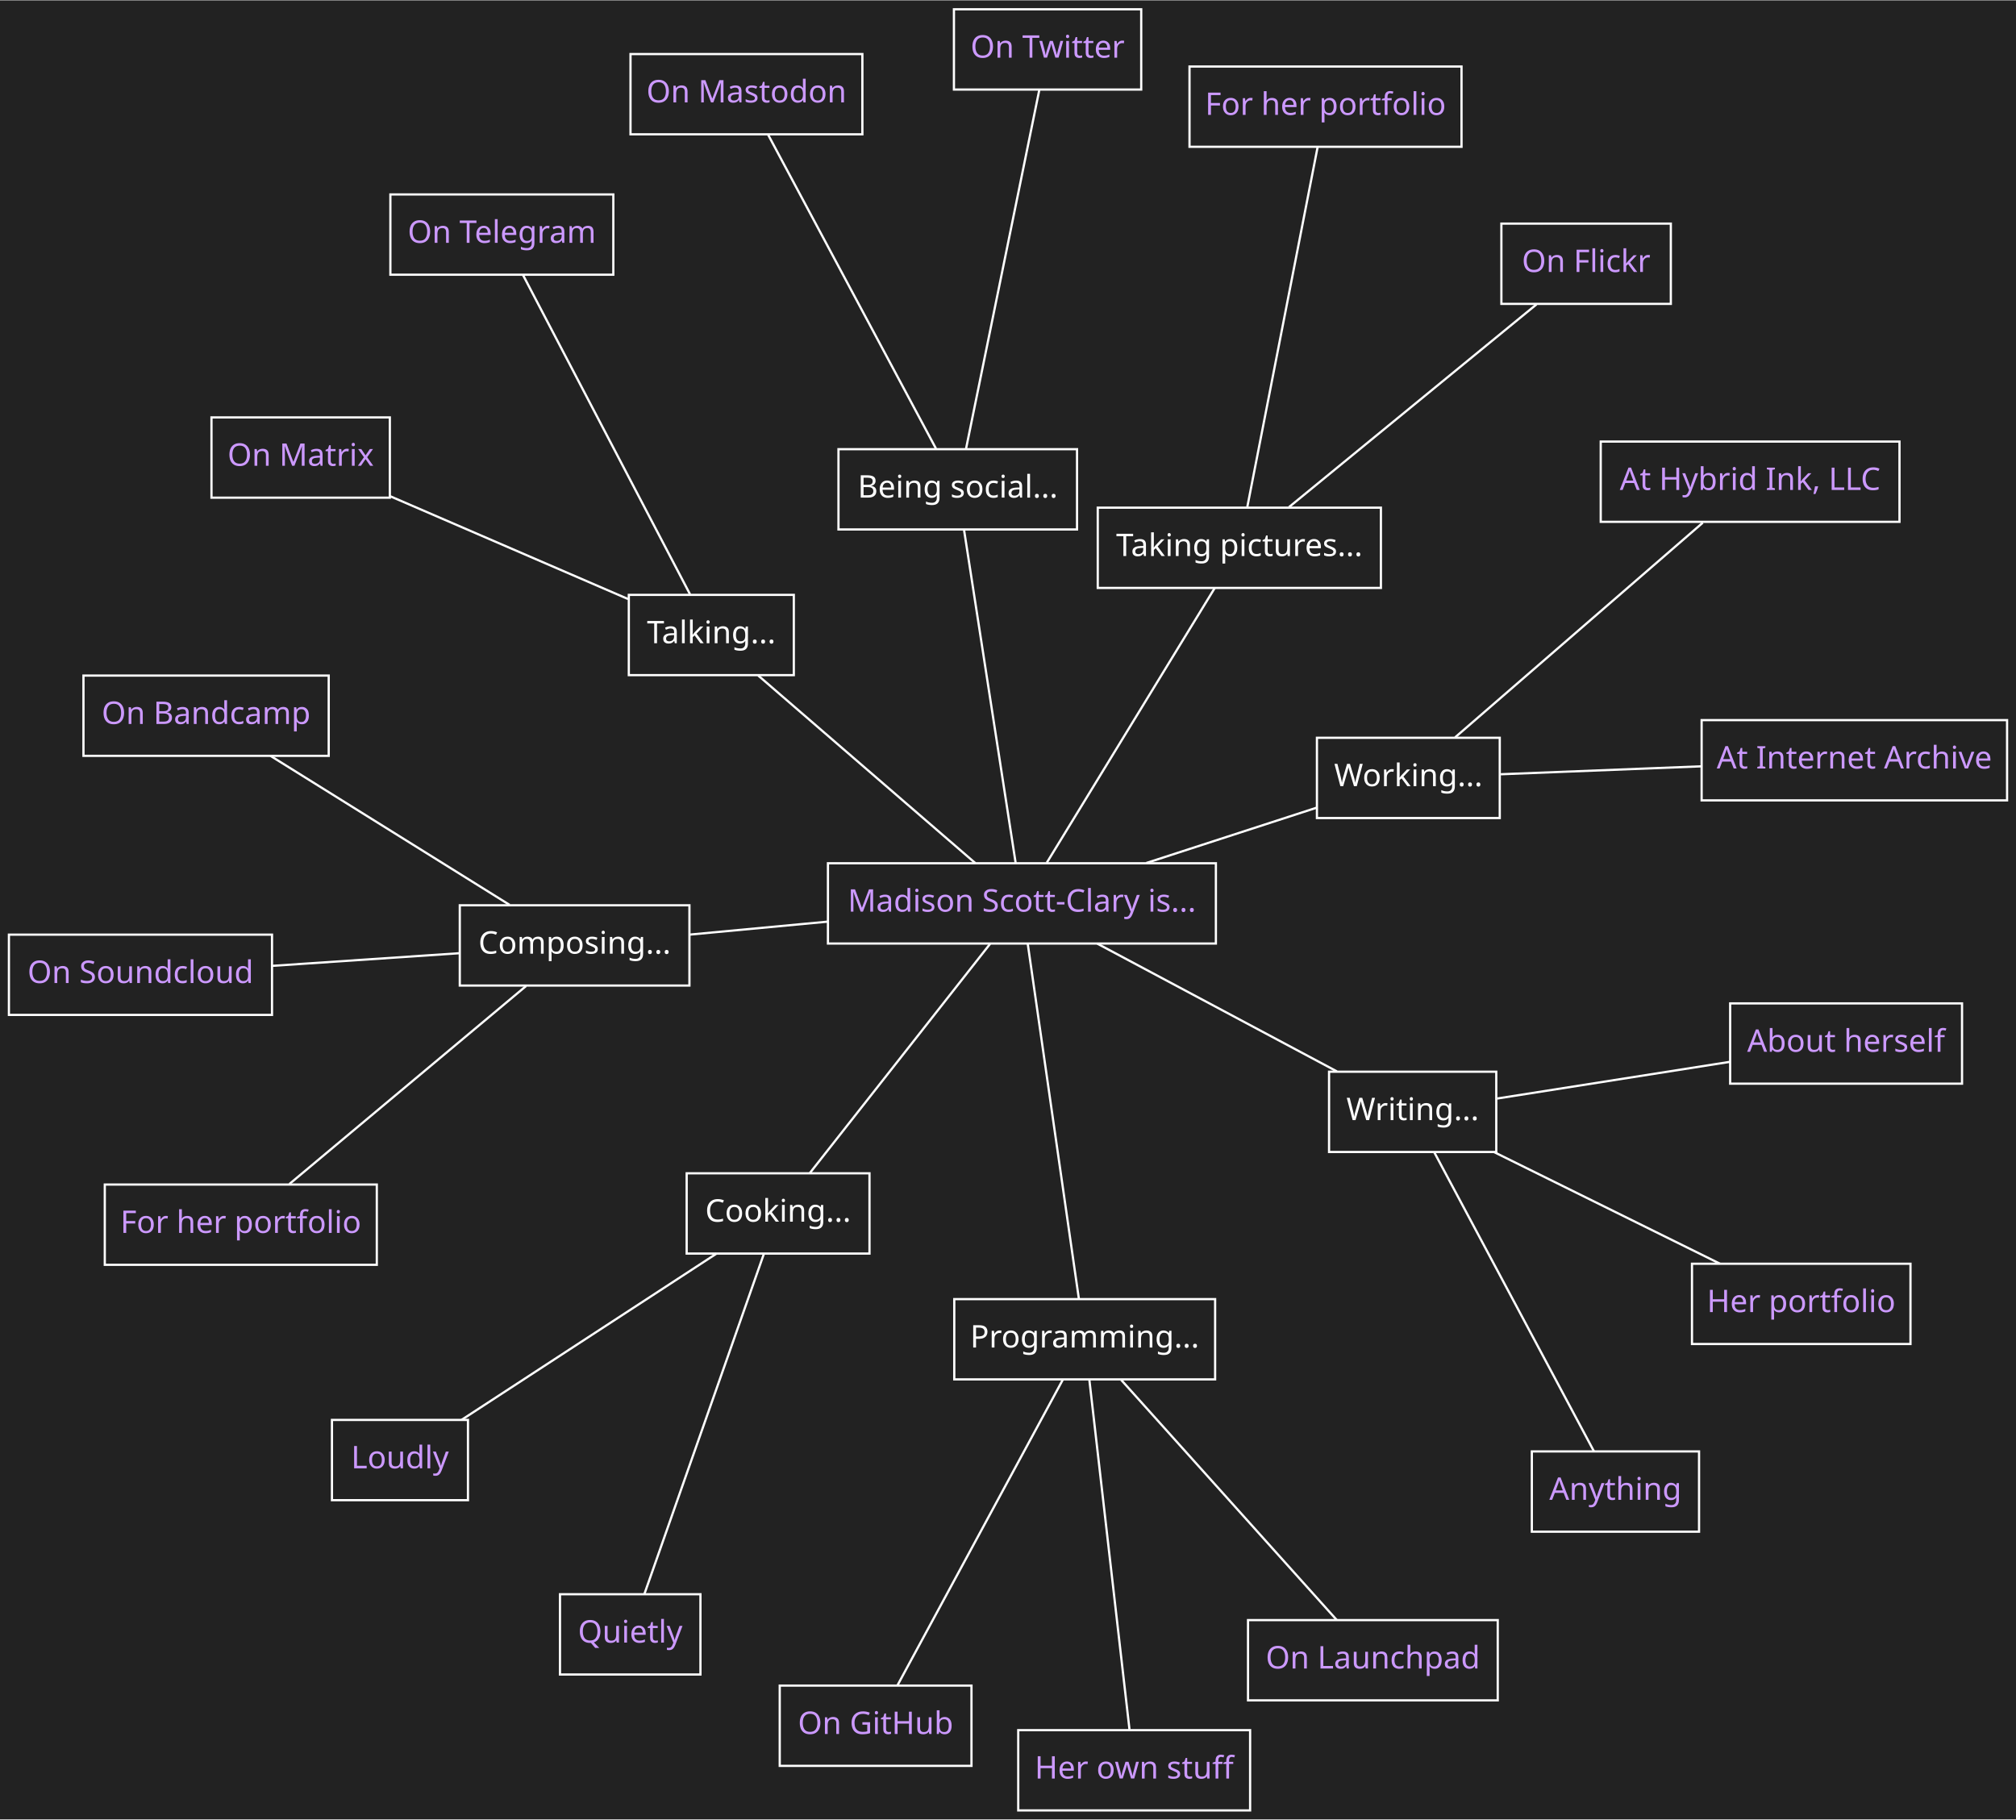
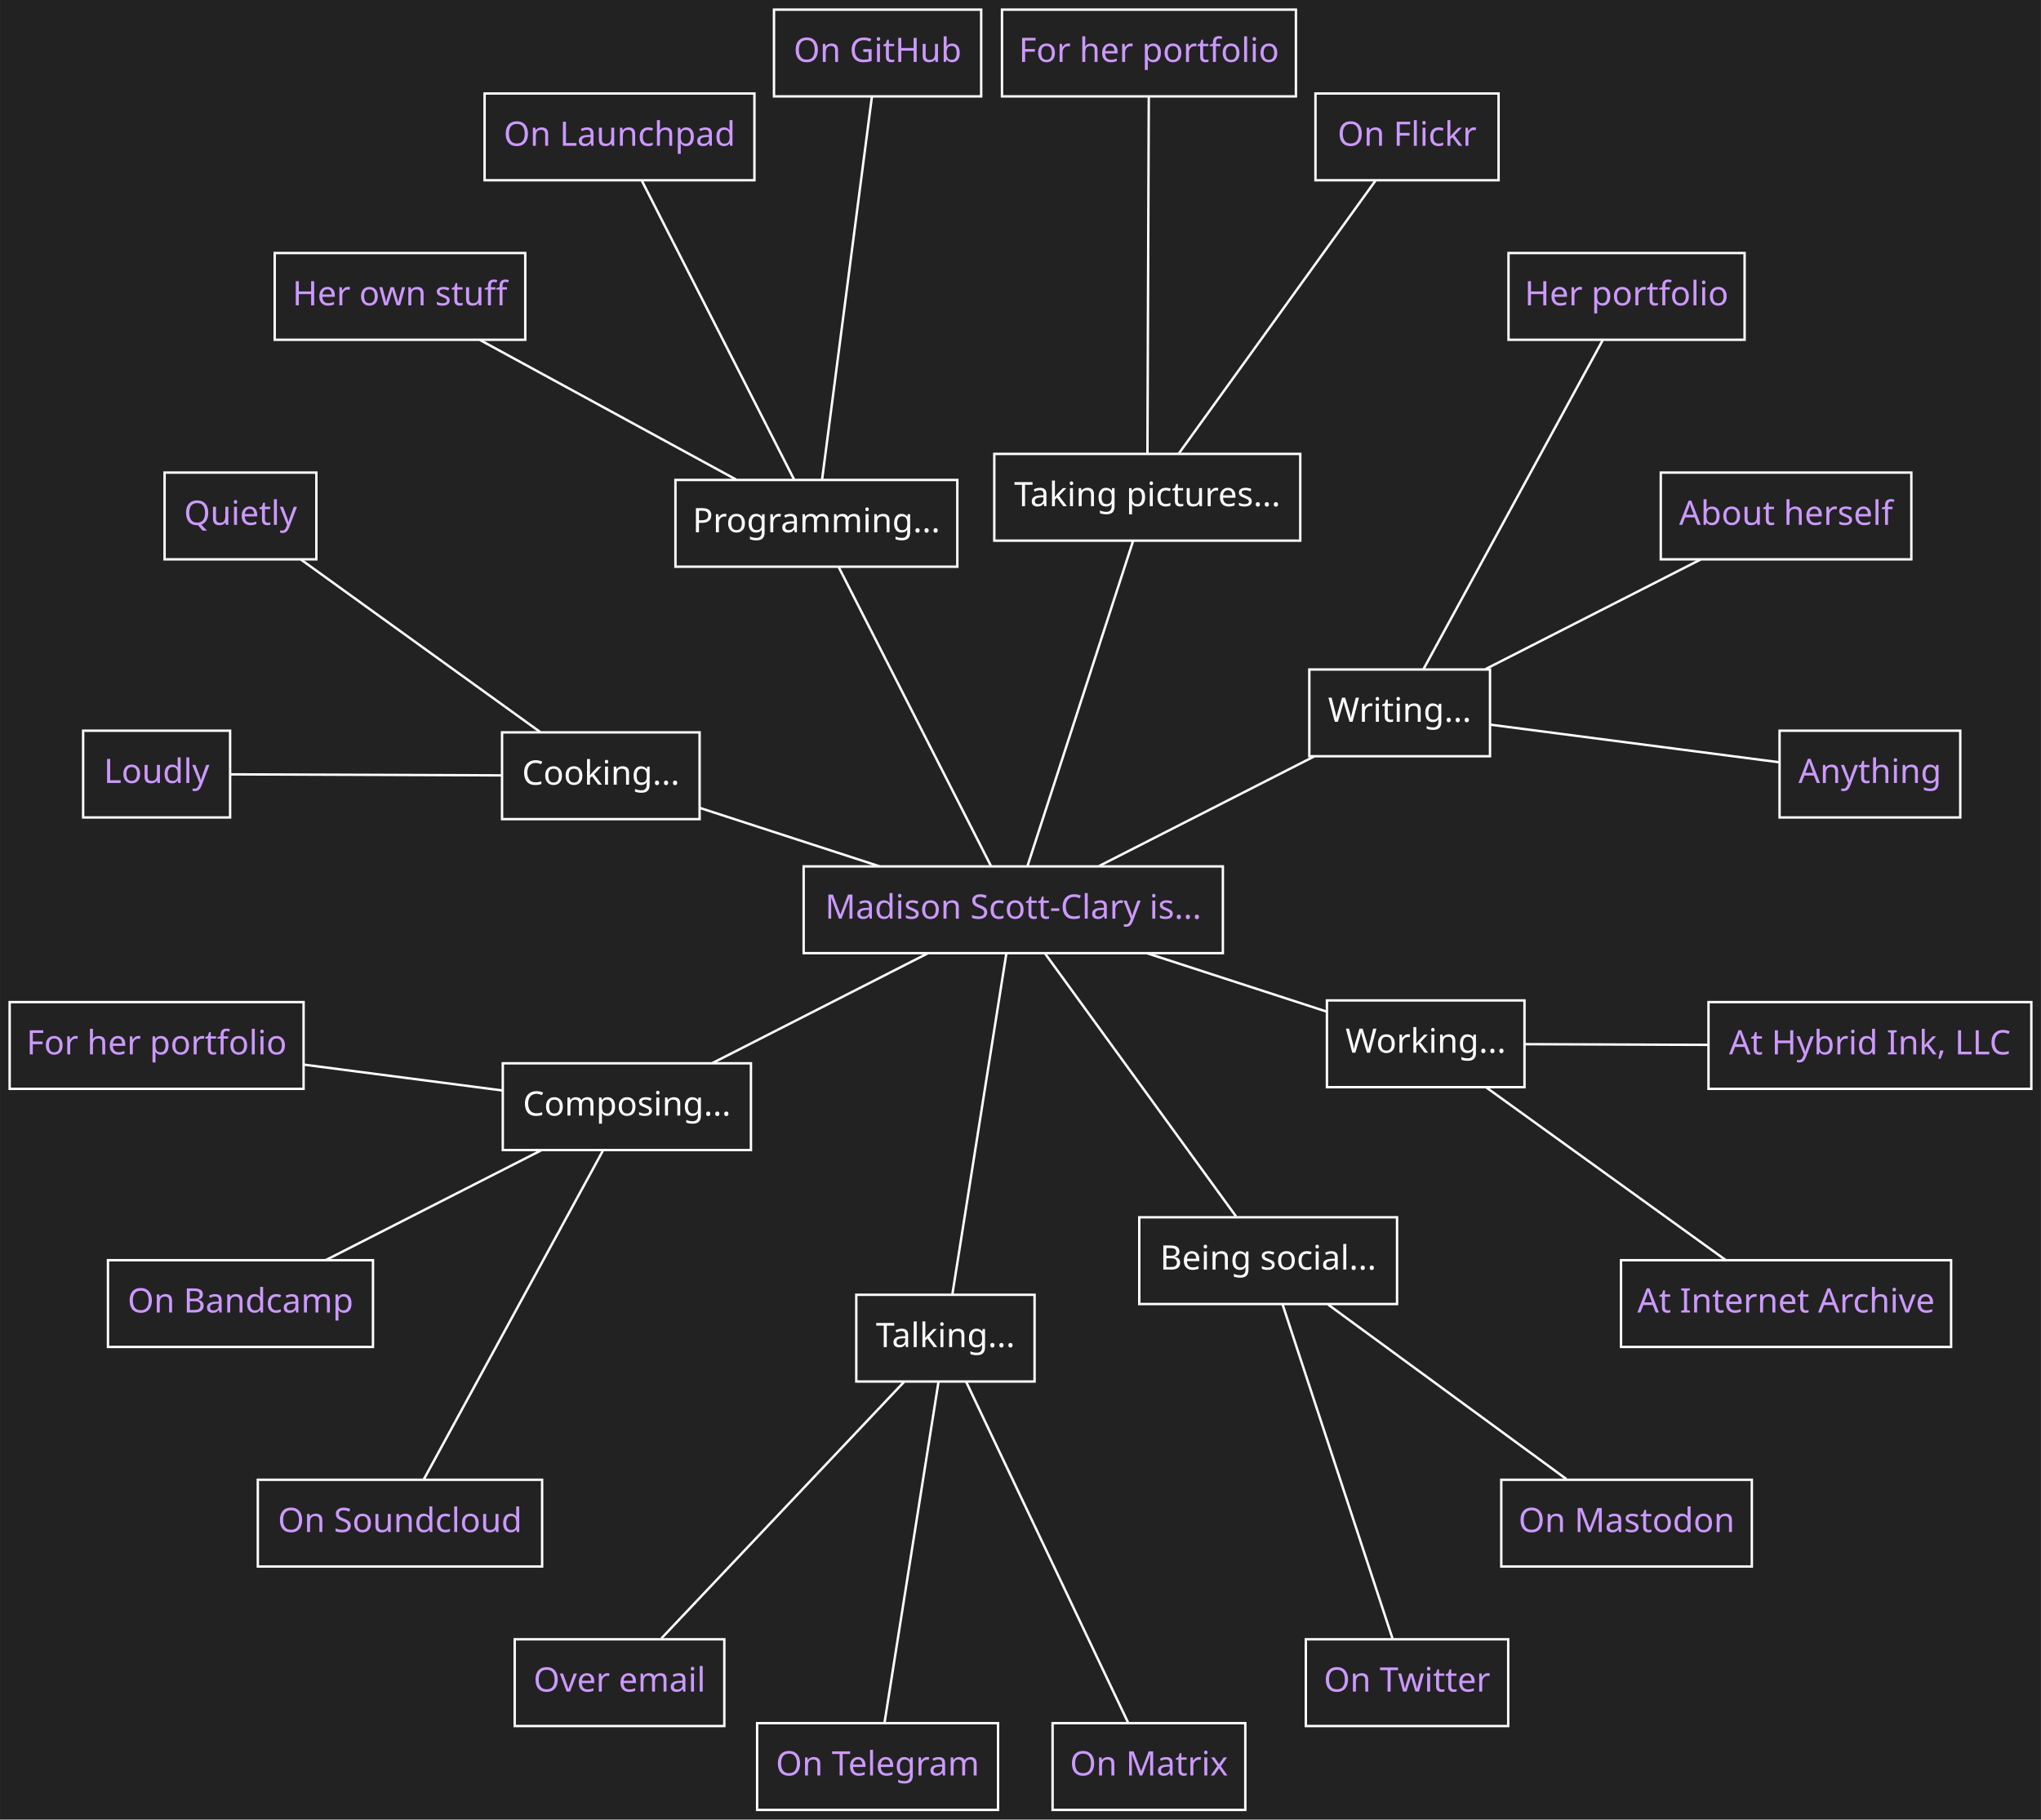
- <svg xmlns="http://www.w3.org/2000/svg" xmlns:xlink="http://www.w3.org/1999/xlink" width="904pt" height="816pt" viewBox="0.00 0.00 904.21 815.86">
-   <g id="graph0" class="graph" transform="scale(1 1) rotate(0) translate(4 811.8578)">
-     <polygon fill="#222222" stroke="transparent" points="-4,4 -4,-811.858 900.209,-811.858 900.209,4 -4,4" />
+ <svg xmlns="http://www.w3.org/2000/svg" xmlns:xlink="http://www.w3.org/1999/xlink" width="847pt" height="755pt" viewBox="0.00 0.00 847.14 755.14">
+   <g id="graph0" class="graph" transform="scale(1 1) rotate(0) translate(4 751.1356)">
+     <polygon fill="#222222" stroke="transparent" points="-4,4 -4,-751.136 843.136,-751.136 843.136,4 -4,4" />
    <g id="node1" class="node">
      <g id="a_node1">
        <a xlink:href="https://drab-makyo.com" xlink:title="Madison Scott-Clary is...">
-           <polygon fill="#222222" stroke="#ffffff" points="541.349,-424.826 367.349,-424.826 367.349,-388.826 541.349,-388.826 541.349,-424.826" />
-           <text text-anchor="middle" x="454.349" y="-403.126" font-family="Helvetica bold" font-size="14.00" fill="#cc99ff">Madison Scott-Clary is...</text>
+           <polygon fill="#222222" stroke="#ffffff" points="503.568,-391.568 329.568,-391.568 329.568,-355.568 503.568,-355.568 503.568,-391.568" />
+           <text text-anchor="middle" x="416.568" y="-369.868" font-family="Helvetica bold" font-size="14.00" fill="#cc99ff">Madison Scott-Clary is...</text>
        </a>
      </g>
    </g>
    <g id="node2" class="node">
-       <polygon fill="#222222" stroke="#ffffff" points="667.105,-331.329 592.105,-331.329 592.105,-295.329 667.105,-295.329 667.105,-331.329" />
-       <text text-anchor="middle" x="629.605" y="-309.629" font-family="Helvetica bold" font-size="14.00" fill="#ffffff">Writing...</text>
+       <polygon fill="#222222" stroke="#ffffff" points="614.449,-473.286 539.449,-473.286 539.449,-437.286 614.449,-437.286 614.449,-473.286" />
+       <text text-anchor="middle" x="576.949" y="-451.586" font-family="Helvetica bold" font-size="14.00" fill="#ffffff">Writing...</text>
    </g>
    <g id="edge1" class="edge">
-       <path fill="none" stroke="#ffffff" d="M488.14,-388.799C519.075,-372.296 564.624,-347.996 595.619,-331.46" />
+       <path fill="none" stroke="#ffffff" d="M452.162,-391.704C478.74,-405.246 514.901,-423.671 541.455,-437.201" />
    </g>
    <g id="node6" class="node">
-       <polygon fill="#222222" stroke="#ffffff" points="541.005,-229.329 424.005,-229.329 424.005,-193.329 541.005,-193.329 541.005,-229.329" />
-       <text text-anchor="middle" x="482.505" y="-207.629" font-family="Helvetica bold" font-size="14.00" fill="#ffffff">Programming...</text>
+       <polygon fill="#222222" stroke="#ffffff" points="535.691,-562.758 408.691,-562.758 408.691,-526.758 535.691,-526.758 535.691,-562.758" />
+       <text text-anchor="middle" x="472.191" y="-541.058" font-family="Helvetica bold" font-size="14.00" fill="#ffffff">Taking pictures...</text>
    </g>
    <g id="edge5" class="edge">
-       <path fill="none" stroke="#ffffff" d="M456.947,-388.785C462.298,-351.636 474.492,-266.964 479.872,-229.611" />
-     </g>
-     <g id="node10" class="node">
-       <polygon fill="#222222" stroke="#ffffff" points="385.982,-285.762 303.982,-285.762 303.982,-249.762 385.982,-249.762 385.982,-285.762" />
-       <text text-anchor="middle" x="344.982" y="-264.062" font-family="Helvetica bold" font-size="14.00" fill="#ffffff">Cooking...</text>
-     </g>
-     <g id="edge9" class="edge">
-       <path fill="none" stroke="#ffffff" d="M440.051,-388.646C419.091,-361.995 380.245,-312.601 359.283,-285.947" />
+       <path fill="none" stroke="#ffffff" d="M422.52,-391.888C433.226,-424.837 455.606,-493.716 466.281,-526.569" />
+     </g>
+     <g id="node9" class="node">
+       <polygon fill="#222222" stroke="#ffffff" points="393.349,-551.949 276.349,-551.949 276.349,-515.949 393.349,-515.949 393.349,-551.949" />
+       <text text-anchor="middle" x="334.849" y="-530.249" font-family="Helvetica bold" font-size="14.00" fill="#ffffff">Programming...</text>
+     </g>
+     <g id="edge8" class="edge">
+       <path fill="none" stroke="#ffffff" d="M407.353,-391.654C391.658,-422.456 359.913,-484.758 344.156,-515.683" />
    </g>
    <g id="node13" class="node">
-       <polygon fill="#222222" stroke="#ffffff" points="615.359,-584.32 488.359,-584.32 488.359,-548.32 615.359,-548.32 615.359,-584.32" />
-       <text text-anchor="middle" x="551.859" y="-562.62" font-family="Helvetica bold" font-size="14.00" fill="#ffffff">Taking pictures...</text>
+       <polygon fill="#222222" stroke="#ffffff" points="286.378,-447.191 204.378,-447.191 204.378,-411.191 286.378,-411.191 286.378,-447.191" />
+       <text text-anchor="middle" x="245.378" y="-425.491" font-family="Helvetica bold" font-size="14.00" fill="#ffffff">Cooking...</text>
    </g>
    <g id="edge12" class="edge">
-       <path fill="none" stroke="#ffffff" d="M465.535,-425.122C484.344,-455.888 522.083,-517.616 540.804,-548.238" />
+       <path fill="none" stroke="#ffffff" d="M360.987,-391.627C336.775,-399.494 308.894,-408.553 286.579,-415.804" />
    </g>
    <g id="node16" class="node">
-       <polygon fill="#222222" stroke="#ffffff" points="305.221,-405.976 202.221,-405.976 202.221,-369.976 305.221,-369.976 305.221,-405.976" />
-       <text text-anchor="middle" x="253.721" y="-384.276" font-family="Helvetica bold" font-size="14.00" fill="#ffffff">Composing...</text>
+       <polygon fill="#222222" stroke="#ffffff" points="307.687,-309.849 204.687,-309.849 204.687,-273.849 307.687,-273.849 307.687,-309.849" />
+       <text text-anchor="middle" x="256.187" y="-288.149" font-family="Helvetica bold" font-size="14.00" fill="#ffffff">Composing...</text>
    </g>
    <g id="edge15" class="edge">
-       <path fill="none" stroke="#ffffff" d="M367.226,-398.641C346.076,-396.653 324.13,-394.591 305.237,-392.816" />
+       <path fill="none" stroke="#ffffff" d="M380.974,-355.432C354.396,-341.89 318.235,-323.465 291.681,-309.935" />
    </g>
    <g id="node20" class="node">
-       <polygon fill="#222222" stroke="#ffffff" points="352.036,-545.206 278.036,-545.206 278.036,-509.206 352.036,-509.206 352.036,-545.206" />
-       <text text-anchor="middle" x="315.036" y="-523.506" font-family="Helvetica bold" font-size="14.00" fill="#ffffff">Talking...</text>
+       <polygon fill="#222222" stroke="#ffffff" points="425.41,-213.784 351.41,-213.784 351.41,-177.784 425.41,-177.784 425.41,-213.784" />
+       <text text-anchor="middle" x="388.41" y="-192.084" font-family="Helvetica bold" font-size="14.00" fill="#ffffff">Talking...</text>
    </g>
    <g id="edge19" class="edge">
-       <path fill="none" stroke="#ffffff" d="M433.493,-424.848C407.229,-447.542 362.366,-486.309 336.035,-509.061" />
-     </g>
-     <g id="node23" class="node">
-       <polygon fill="#222222" stroke="#ffffff" points="479.069,-610.547 372.069,-610.547 372.069,-574.547 479.069,-574.547 479.069,-610.547" />
-       <text text-anchor="middle" x="425.569" y="-588.847" font-family="Helvetica bold" font-size="14.00" fill="#ffffff">Being social...</text>
-     </g>
-     <g id="edge22" class="edge">
-       <path fill="none" stroke="#ffffff" d="M451.537,-424.972C446.035,-460.478 433.904,-538.763 428.393,-574.327" />
-     </g>
-     <g id="node26" class="node">
-       <polygon fill="#222222" stroke="#ffffff" points="668.667,-481.106 586.667,-481.106 586.667,-445.106 668.667,-445.106 668.667,-481.106" />
-       <text text-anchor="middle" x="627.667" y="-459.406" font-family="Helvetica bold" font-size="14.00" fill="#ffffff">Working...</text>
-     </g>
-     <g id="edge25" class="edge">
-       <path fill="none" stroke="#ffffff" d="M510.142,-424.943C534.98,-433.009 563.71,-442.338 586.547,-449.753" />
+       <path fill="none" stroke="#ffffff" d="M413.713,-355.543C408.316,-321.468 396.675,-247.969 391.272,-213.857" />
+     </g>
+     <g id="node24" class="node">
+       <polygon fill="#222222" stroke="#ffffff" points="575.869,-245.945 468.869,-245.945 468.869,-209.945 575.869,-209.945 575.869,-245.945" />
+       <text text-anchor="middle" x="522.369" y="-224.245" font-family="Helvetica bold" font-size="14.00" fill="#ffffff">Being social...</text>
+     </g>
+     <g id="edge23" class="edge">
+       <path fill="none" stroke="#ffffff" d="M429.754,-355.419C450.028,-327.514 488.643,-274.365 509.017,-246.322" />
+     </g>
+     <g id="node27" class="node">
+       <polygon fill="#222222" stroke="#ffffff" points="628.758,-335.945 546.758,-335.945 546.758,-299.945 628.758,-299.945 628.758,-335.945" />
+       <text text-anchor="middle" x="587.758" y="-314.245" font-family="Helvetica bold" font-size="14.00" fill="#ffffff">Working...</text>
+     </g>
+     <g id="edge26" class="edge">
+       <path fill="none" stroke="#ffffff" d="M472.148,-355.509C496.361,-347.642 524.241,-338.582 546.556,-331.332" />
    </g>
    <g id="node3" class="node">
      <g id="a_node3">
        <a xlink:href="https://writing.drab-makyo.com" xlink:title="Anything">
-           <polygon fill="#222222" stroke="#ffffff" points="758.053,-161.018 683.053,-161.018 683.053,-125.018 758.053,-125.018 758.053,-161.018" />
-           <text text-anchor="middle" x="720.553" y="-139.318" font-family="Helvetica bold" font-size="14.00" fill="#cc99ff">Anything</text>
+           <polygon fill="#222222" stroke="#ffffff" points="809.636,-447.884 734.636,-447.884 734.636,-411.884 809.636,-411.884 809.636,-447.884" />
+           <text text-anchor="middle" x="772.136" y="-426.184" font-family="Helvetica bold" font-size="14.00" fill="#cc99ff">Anything</text>
        </a>
      </g>
    </g>
    <g id="edge2" class="edge">
-       <path fill="none" stroke="#ffffff" d="M639.338,-295.103C656.843,-262.323 693.436,-193.798 710.89,-161.113" />
+       <path fill="none" stroke="#ffffff" d="M614.583,-450.388C649.146,-445.89 700.091,-439.26 734.617,-434.767" />
    </g>
    <g id="node4" class="node">
      <g id="a_node4">
        <a xlink:href="https://ally.id" xlink:title="About herself">
-           <polygon fill="#222222" stroke="#ffffff" points="876.006,-361.971 772.006,-361.971 772.006,-325.971 876.006,-325.971 876.006,-361.971" />
-           <text text-anchor="middle" x="824.006" y="-340.271" font-family="Helvetica bold" font-size="14.00" fill="#cc99ff">About herself</text>
+           <polygon fill="#222222" stroke="#ffffff" points="789.33,-555.004 685.33,-555.004 685.33,-519.004 789.33,-519.004 789.33,-555.004" />
+           <text text-anchor="middle" x="737.33" y="-533.304" font-family="Helvetica bold" font-size="14.00" fill="#cc99ff">About herself</text>
        </a>
      </g>
    </g>
    <g id="edge3" class="edge">
-       <path fill="none" stroke="#ffffff" d="M667.549,-319.31C697.273,-323.995 738.951,-330.564 771.817,-335.745" />
+       <path fill="none" stroke="#ffffff" d="M612.543,-473.422C639.121,-486.964 675.282,-505.389 701.836,-518.919" />
    </g>
    <g id="node5" class="node">
      <g id="a_node5">
        <a xlink:href="https://makyo.ink" xlink:title="Her portfolio">
-           <polygon fill="#222222" stroke="#ffffff" points="852.882,-245.201 754.882,-245.201 754.882,-209.201 852.882,-209.201 852.882,-245.201" />
-           <text text-anchor="middle" x="803.882" y="-223.501" font-family="Helvetica bold" font-size="14.00" fill="#cc99ff">Her portfolio</text>
+           <polygon fill="#222222" stroke="#ffffff" points="720.126,-646.126 622.126,-646.126 622.126,-610.126 720.126,-610.126 720.126,-646.126" />
+           <text text-anchor="middle" x="671.126" y="-624.426" font-family="Helvetica bold" font-size="14.00" fill="#cc99ff">Her portfolio</text>
        </a>
      </g>
    </g>
    <g id="edge4" class="edge">
-       <path fill="none" stroke="#ffffff" d="M666.139,-295.274C695.883,-280.574 737.665,-259.925 767.396,-245.232" />
+       <path fill="none" stroke="#ffffff" d="M586.85,-473.456C604.937,-506.652 643.123,-576.733 661.217,-609.94" />
    </g>
    <g id="node7" class="node">
      <g id="a_node7">
-         <a xlink:href="https://github.com/makyo" xlink:title="On GitHub">
-           <polygon fill="#222222" stroke="#ffffff" points="431.725,-55.985 345.725,-55.985 345.725,-19.985 431.725,-19.985 431.725,-55.985" />
-           <text text-anchor="middle" x="388.725" y="-34.285" font-family="Helvetica bold" font-size="14.00" fill="#cc99ff">On GitHub</text>
-         </a>
-       </g>
-     </g>
-     <g id="edge6" class="edge">
-       <path fill="none" stroke="#ffffff" d="M472.646,-193.106C454.635,-159.814 416.61,-89.528 398.593,-56.224" />
+         <a xlink:href="https://flickr.com/photos/ranna" xlink:title="On Flickr">
+           <polygon fill="#222222" stroke="#ffffff" points="618.004,-712.33 542.004,-712.33 542.004,-676.33 618.004,-676.33 618.004,-712.33" />
+           <text text-anchor="middle" x="580.004" y="-690.63" font-family="Helvetica bold" font-size="14.00" fill="#cc99ff">On Flickr</text>
+         </a>
+       </g>
+     </g>
+     <g id="edge7" class="edge">
+       <path fill="none" stroke="#ffffff" d="M485.196,-562.8C505.918,-591.548 546.202,-647.436 566.953,-676.224" />
    </g>
    <g id="node8" class="node">
      <g id="a_node8">
-         <a xlink:href="https://launchpad.net/~makyo" xlink:title="On Launchpad">
-           <polygon fill="#222222" stroke="#ffffff" points="667.76,-85.359 555.76,-85.359 555.76,-49.359 667.76,-49.359 667.76,-85.359" />
-           <text text-anchor="middle" x="611.76" y="-63.659" font-family="Helvetica bold" font-size="14.00" fill="#cc99ff">On Launchpad</text>
-         </a>
-       </g>
-     </g>
-     <g id="edge7" class="edge">
-       <path fill="none" stroke="#ffffff" d="M498.875,-193.095C523.738,-165.402 570.739,-113.05 595.522,-85.445" />
-     </g>
-     <g id="node9" class="node">
-       <g id="a_node9">
-         <a xlink:href="https://makyo.dev" xlink:title="Her own stuff">
-           <polygon fill="#222222" stroke="#ffffff" points="556.695,-36 452.695,-36 452.695,0 556.695,0 556.695,-36" />
-           <text text-anchor="middle" x="504.695" y="-14.3" font-family="Helvetica bold" font-size="14.00" fill="#cc99ff">Her own stuff</text>
-         </a>
-       </g>
-     </g>
-     <g id="edge8" class="edge">
-       <path fill="none" stroke="#ffffff" d="M484.593,-193.141C488.822,-156.294 498.359,-73.205 502.597,-36.28" />
+         <a xlink:href="https://makyo.photography" xlink:title="For her portfolio">
+           <polygon fill="#222222" stroke="#ffffff" points="533.884,-747.136 411.884,-747.136 411.884,-711.136 533.884,-711.136 533.884,-747.136" />
+           <text text-anchor="middle" x="472.884" y="-725.436" font-family="Helvetica bold" font-size="14.00" fill="#cc99ff">For her portfolio</text>
+         </a>
+       </g>
+     </g>
+     <g id="edge6" class="edge">
+       <path fill="none" stroke="#ffffff" d="M472.259,-562.773C472.391,-598.021 472.683,-675.74 472.816,-711.048" />
+     </g>
+     <g id="node10" class="node">
+       <g id="a_node10">
+         <a xlink:href="https://github.com/makyo" xlink:title="On GitHub">
+           <polygon fill="#222222" stroke="#ffffff" points="403.251,-747.136 317.251,-747.136 317.251,-711.136 403.251,-711.136 403.251,-747.136" />
+           <text text-anchor="middle" x="360.251" y="-725.436" font-family="Helvetica bold" font-size="14.00" fill="#cc99ff">On GitHub</text>
+         </a>
+       </g>
+     </g>
+     <g id="edge9" class="edge">
+       <path fill="none" stroke="#ffffff" d="M337.194,-551.962C342.021,-589.051 353.022,-673.589 357.876,-710.883" />
    </g>
    <g id="node11" class="node">
      <g id="a_node11">
-         <a xlink:href="https://makyo.cooking" xlink:title="Quietly">
-           <polygon fill="#222222" stroke="#ffffff" points="310.162,-96.962 247.162,-96.962 247.162,-60.962 310.162,-60.962 310.162,-96.962" />
-           <text text-anchor="middle" x="278.662" y="-75.262" font-family="Helvetica bold" font-size="14.00" fill="#cc99ff">Quietly</text>
+         <a xlink:href="https://launchpad.net/~makyo" xlink:title="On Launchpad">
+           <polygon fill="#222222" stroke="#ffffff" points="309.131,-712.33 197.131,-712.33 197.131,-676.33 309.131,-676.33 309.131,-712.33" />
+           <text text-anchor="middle" x="253.131" y="-690.63" font-family="Helvetica bold" font-size="14.00" fill="#cc99ff">On Launchpad</text>
        </a>
      </g>
    </g>
    <g id="edge10" class="edge">
-       <path fill="none" stroke="#ffffff" d="M338.623,-249.659C325.946,-213.572 297.663,-133.053 285.002,-97.01" />
+       <path fill="none" stroke="#ffffff" d="M325.634,-552.035C309.94,-582.837 278.195,-645.139 262.438,-676.064" />
    </g>
    <g id="node12" class="node">
      <g id="a_node12">
-         <a xlink:href="https://mealtime.with.maddypa.ws" xlink:title="Loudly">
-           <polygon fill="#222222" stroke="#ffffff" points="205.887,-175.148 144.887,-175.148 144.887,-139.148 205.887,-139.148 205.887,-175.148" />
-           <text text-anchor="middle" x="175.387" y="-153.448" font-family="Helvetica bold" font-size="14.00" fill="#cc99ff">Loudly</text>
+         <a xlink:href="https://makyo.dev" xlink:title="Her own stuff">
+           <polygon fill="#222222" stroke="#ffffff" points="214.009,-646.126 110.009,-646.126 110.009,-610.126 214.009,-610.126 214.009,-646.126" />
+           <text text-anchor="middle" x="162.009" y="-624.426" font-family="Helvetica bold" font-size="14.00" fill="#cc99ff">Her own stuff</text>
        </a>
      </g>
    </g>
    <g id="edge11" class="edge">
-       <path fill="none" stroke="#ffffff" d="M317.356,-249.744C285.819,-229.174 234.533,-195.725 203.001,-175.158" />
+       <path fill="none" stroke="#ffffff" d="M301.524,-552.107C270.918,-568.784 225.806,-593.365 195.232,-610.024" />
    </g>
    <g id="node14" class="node">
      <g id="a_node14">
-         <a xlink:href="https://flickr.com/photos/ranna" xlink:title="On Flickr">
-           <polygon fill="#222222" stroke="#ffffff" points="745.397,-711.727 669.397,-711.727 669.397,-675.727 745.397,-675.727 745.397,-711.727" />
-           <text text-anchor="middle" x="707.397" y="-690.028" font-family="Helvetica bold" font-size="14.00" fill="#cc99ff">On Flickr</text>
-         </a>
-       </g>
-     </g>
-     <g id="edge14" class="edge">
-       <path fill="none" stroke="#ffffff" d="M574.144,-584.575C603.712,-608.795 655.607,-651.304 685.154,-675.507" />
+         <a xlink:href="https://makyo.cooking" xlink:title="Quietly">
+           <polygon fill="#222222" stroke="#ffffff" points="127.305,-555.004 64.305,-555.004 64.305,-519.004 127.305,-519.004 127.305,-555.004" />
+           <text text-anchor="middle" x="95.805" y="-533.304" font-family="Helvetica bold" font-size="14.00" fill="#cc99ff">Quietly</text>
+         </a>
+       </g>
+     </g>
+     <g id="edge13" class="edge">
+       <path fill="none" stroke="#ffffff" d="M220.343,-447.236C192.732,-467.138 148.565,-498.975 120.922,-518.9" />
    </g>
    <g id="node15" class="node">
      <g id="a_node15">
-         <a xlink:href="https://makyo.photography" xlink:title="For her portfolio">
-           <polygon fill="#222222" stroke="#ffffff" points="651.515,-782.185 529.515,-782.185 529.515,-746.185 651.515,-746.185 651.515,-782.185" />
-           <text text-anchor="middle" x="590.515" y="-760.485" font-family="Helvetica bold" font-size="14.00" fill="#cc99ff">For her portfolio</text>
-         </a>
-       </g>
-     </g>
-     <g id="edge13" class="edge">
-       <path fill="none" stroke="#ffffff" d="M555.427,-584.58C562.791,-622.274 579.599,-708.313 586.956,-745.969" />
+         <a xlink:href="https://mealtime.with.maddypa.ws" xlink:title="Loudly">
+           <polygon fill="#222222" stroke="#ffffff" points="91.5,-447.884 30.5,-447.884 30.5,-411.884 91.5,-411.884 91.5,-447.884" />
+           <text text-anchor="middle" x="61" y="-426.184" font-family="Helvetica bold" font-size="14.00" fill="#cc99ff">Loudly</text>
+         </a>
+       </g>
+     </g>
+     <g id="edge14" class="edge">
+       <path fill="none" stroke="#ffffff" d="M204,-429.346C169.918,-429.475 122.363,-429.654 91.625,-429.769" />
    </g>
    <g id="node17" class="node">
      <g id="a_node17">
        <a xlink:href="https://sounds.drab-makyo.com" xlink:title="For her portfolio">
-           <polygon fill="#222222" stroke="#ffffff" points="165.001,-280.721 43.001,-280.721 43.001,-244.721 165.001,-244.721 165.001,-280.721" />
-           <text text-anchor="middle" x="104.001" y="-259.021" font-family="Helvetica bold" font-size="14.00" fill="#cc99ff">For her portfolio</text>
+           <polygon fill="#222222" stroke="#ffffff" points="122,-335.251 0,-335.251 0,-299.251 122,-299.251 122,-335.251" />
+           <text text-anchor="middle" x="61" y="-313.551" font-family="Helvetica bold" font-size="14.00" fill="#cc99ff">For her portfolio</text>
        </a>
      </g>
    </g>
    <g id="edge16" class="edge">
-       <path fill="none" stroke="#ffffff" d="M231.95,-369.763C203.564,-346.015 154.197,-304.715 125.798,-280.956" />
+       <path fill="none" stroke="#ffffff" d="M204.648,-298.557C179.349,-301.849 148.691,-305.839 122.206,-309.286" />
    </g>
    <g id="node18" class="node">
      <g id="a_node18">
        <a xlink:href="https://drab-makyo.bandcamp.com" xlink:title="On Bandcamp">
-           <polygon fill="#222222" stroke="#ffffff" points="143.434,-509.007 33.434,-509.007 33.434,-473.007 143.434,-473.007 143.434,-509.007" />
-           <text text-anchor="middle" x="88.434" y="-487.307" font-family="Helvetica bold" font-size="14.00" fill="#cc99ff">On Bandcamp</text>
+           <polygon fill="#222222" stroke="#ffffff" points="150.805,-228.131 40.806,-228.131 40.806,-192.131 150.805,-192.131 150.805,-228.131" />
+           <text text-anchor="middle" x="95.805" y="-206.431" font-family="Helvetica bold" font-size="14.00" fill="#cc99ff">On Bandcamp</text>
        </a>
      </g>
    </g>
    <g id="edge17" class="edge">
-       <path fill="none" stroke="#ffffff" d="M224.551,-406.159C194.339,-424.992 147.416,-454.241 117.312,-473.006" />
+       <path fill="none" stroke="#ffffff" d="M220.593,-273.714C194.015,-260.171 157.854,-241.746 131.3,-228.216" />
    </g>
    <g id="node19" class="node">
      <g id="a_node19">
        <a xlink:href="https://soundcloud.com/drabmakyo" xlink:title="On Soundcloud">
-           <polygon fill="#222222" stroke="#ffffff" points="118,-392.811 0,-392.811 0,-356.811 118,-356.811 118,-392.811" />
-           <text text-anchor="middle" x="59" y="-371.111" font-family="Helvetica bold" font-size="14.00" fill="#cc99ff">On Soundcloud</text>
+           <polygon fill="#222222" stroke="#ffffff" points="221.009,-137.009 103.009,-137.009 103.009,-101.009 221.009,-101.009 221.009,-137.009" />
+           <text text-anchor="middle" x="162.009" y="-115.309" font-family="Helvetica bold" font-size="14.00" fill="#cc99ff">On Soundcloud</text>
        </a>
      </g>
    </g>
    <g id="edge18" class="edge">
-       <path fill="none" stroke="#ffffff" d="M202.05,-384.483C176.249,-382.738 144.911,-380.619 118.15,-378.81" />
+       <path fill="none" stroke="#ffffff" d="M246.286,-273.679C228.198,-240.484 190.013,-170.403 171.919,-137.196" />
    </g>
    <g id="node21" class="node">
      <g id="a_node21">
-         <a xlink:href="https://t.me/DrabMakyo" xlink:title="On Telegram">
-           <polygon fill="#222222" stroke="#ffffff" points="271.089,-724.809 171.089,-724.809 171.089,-688.809 271.089,-688.809 271.089,-724.809" />
-           <text text-anchor="middle" x="221.089" y="-703.109" font-family="Helvetica bold" font-size="14.00" fill="#cc99ff">On Telegram</text>
+         <a xlink:href="mailto:makyo@drab-makyo.com" xlink:title="Over email">
+           <polygon fill="#222222" stroke="#ffffff" points="296.631,-70.805 209.631,-70.805 209.631,-34.806 296.631,-34.806 296.631,-70.805" />
+           <text text-anchor="middle" x="253.131" y="-49.105" font-family="Helvetica bold" font-size="14.00" fill="#cc99ff">Over email</text>
        </a>
      </g>
    </g>
    <g id="edge20" class="edge">
-       <path fill="none" stroke="#ffffff" d="M305.511,-545.416C287.505,-579.839 248.665,-654.09 230.639,-688.551" />
+       <path fill="none" stroke="#ffffff" d="M371.276,-177.676C345.397,-150.323 296.601,-98.749 270.553,-71.218" />
    </g>
    <g id="node22" class="node">
      <g id="a_node22">
+         <a xlink:href="https://t.me/DrabMakyo" xlink:title="On Telegram">
+           <polygon fill="#222222" stroke="#ffffff" points="410.251,-36 310.251,-36 310.251,0 410.251,0 410.251,-36" />
+           <text text-anchor="middle" x="360.251" y="-14.3" font-family="Helvetica bold" font-size="14.00" fill="#cc99ff">On Telegram</text>
+         </a>
+       </g>
+     </g>
+     <g id="edge21" class="edge">
+       <path fill="none" stroke="#ffffff" d="M385.555,-177.759C380.158,-143.684 368.517,-70.185 363.114,-36.073" />
+     </g>
+     <g id="node23" class="node">
+       <g id="a_node23">
        <a xlink:href="https://matrix.to/#/@makyo:drab-makyo.com" xlink:title="On Matrix">
-           <polygon fill="#222222" stroke="#ffffff" points="170.851,-624.801 90.851,-624.801 90.851,-588.801 170.851,-588.801 170.851,-624.801" />
-           <text text-anchor="middle" x="130.851" y="-603.101" font-family="Helvetica bold" font-size="14.00" fill="#cc99ff">On Matrix</text>
-         </a>
-       </g>
-     </g>
-     <g id="edge21" class="edge">
-       <path fill="none" stroke="#ffffff" d="M277.764,-543.313C246.754,-556.714 202.707,-575.749 170.94,-589.477" />
-     </g>
-     <g id="node24" class="node">
-       <g id="a_node24">
-         <a xlink:href="https://twitter.com/drab_makyo" xlink:title="On Twitter">
-           <polygon fill="#222222" stroke="#ffffff" points="507.855,-807.858 423.855,-807.858 423.855,-771.858 507.855,-771.858 507.855,-807.858" />
-           <text text-anchor="middle" x="465.855" y="-786.158" font-family="Helvetica bold" font-size="14.00" fill="#cc99ff">On Twitter</text>
-         </a>
-       </g>
-     </g>
-     <g id="edge23" class="edge">
-       <path fill="none" stroke="#ffffff" d="M429.287,-610.756C436.962,-648.344 454.48,-734.142 462.147,-771.693" />
+           <polygon fill="#222222" stroke="#ffffff" points="512.884,-36 432.884,-36 432.884,0 512.884,0 512.884,-36" />
+           <text text-anchor="middle" x="472.884" y="-14.3" font-family="Helvetica bold" font-size="14.00" fill="#cc99ff">On Matrix</text>
+         </a>
+       </g>
+     </g>
+     <g id="edge22" class="edge">
+       <path fill="none" stroke="#ffffff" d="M396.974,-177.759C413.165,-143.684 448.089,-70.185 464.297,-36.073" />
    </g>
    <g id="node25" class="node">
      <g id="a_node25">
+         <a xlink:href="https://twitter.com/drab_makyo" xlink:title="On Twitter">
+           <polygon fill="#222222" stroke="#ffffff" points="622.004,-70.805 538.004,-70.805 538.004,-34.806 622.004,-34.806 622.004,-70.805" />
+           <text text-anchor="middle" x="580.004" y="-49.105" font-family="Helvetica bold" font-size="14.00" fill="#cc99ff">On Twitter</text>
+         </a>
+       </g>
+     </g>
+     <g id="edge24" class="edge">
+       <path fill="none" stroke="#ffffff" d="M528.32,-209.861C539.364,-176.301 562.915,-104.737 574,-71.053" />
+     </g>
+     <g id="node26" class="node">
+       <g id="a_node26">
        <a xlink:href="https://snouts.online/@makyo" xlink:title="On Mastodon">
-           <polygon fill="#222222" stroke="#ffffff" points="382.791,-787.776 278.791,-787.776 278.791,-751.776 382.791,-751.776 382.791,-787.776" />
-           <text text-anchor="middle" x="330.791" y="-766.076" font-family="Helvetica bold" font-size="14.00" fill="#cc99ff">On Mastodon</text>
-         </a>
-       </g>
-     </g>
-     <g id="edge24" class="edge">
-       <path fill="none" stroke="#ffffff" d="M415.784,-610.846C397.574,-644.896 358.693,-717.602 340.524,-751.576" />
-     </g>
-     <g id="node27" class="node">
-       <g id="a_node27">
-         <a xlink:href="https://archive.org" xlink:title="At Internet Archive">
-           <polygon fill="#222222" stroke="#ffffff" points="896.209,-489.028 759.209,-489.028 759.209,-453.028 896.209,-453.028 896.209,-489.028" />
-           <text text-anchor="middle" x="827.709" y="-467.328" font-family="Helvetica bold" font-size="14.00" fill="#cc99ff">At Internet Archive</text>
-         </a>
-       </g>
-     </g>
-     <g id="edge26" class="edge">
-       <path fill="none" stroke="#ffffff" d="M669.116,-464.748C695.094,-465.776 729.211,-467.127 759.144,-468.313" />
+           <polygon fill="#222222" stroke="#ffffff" points="723.126,-137.009 619.126,-137.009 619.126,-101.009 723.126,-101.009 723.126,-137.009" />
+           <text text-anchor="middle" x="671.126" y="-115.309" font-family="Helvetica bold" font-size="14.00" fill="#cc99ff">On Mastodon</text>
+         </a>
+       </g>
+     </g>
+     <g id="edge25" class="edge">
+       <path fill="none" stroke="#ffffff" d="M547.268,-209.711C574.727,-189.603 618.654,-157.435 646.146,-137.302" />
    </g>
    <g id="node28" class="node">
      <g id="a_node28">
+         <a xlink:href="https://archive.org" xlink:title="At Internet Archive">
+           <polygon fill="#222222" stroke="#ffffff" points="805.83,-228.131 668.83,-228.131 668.83,-192.131 805.83,-192.131 805.83,-228.131" />
+           <text text-anchor="middle" x="737.33" y="-206.431" font-family="Helvetica bold" font-size="14.00" fill="#cc99ff">At Internet Archive</text>
+         </a>
+       </g>
+     </g>
+     <g id="edge27" class="edge">
+       <path fill="none" stroke="#ffffff" d="M612.793,-299.899C640.403,-279.997 684.571,-248.161 712.213,-228.236" />
+     </g>
+     <g id="node29" class="node">
+       <g id="a_node29">
        <a xlink:href="https://hybrid.ink" xlink:title="At Hybrid Ink, LLC">
-           <polygon fill="#222222" stroke="#ffffff" points="847.952,-613.97 713.952,-613.97 713.952,-577.97 847.952,-577.97 847.952,-613.97" />
-           <text text-anchor="middle" x="780.952" y="-592.27" font-family="Helvetica bold" font-size="14.00" fill="#cc99ff">At Hybrid Ink, LLC</text>
-         </a>
-       </g>
-     </g>
-     <g id="edge27" class="edge">
-       <path fill="none" stroke="#ffffff" d="M648.659,-481.301C677.849,-506.603 730.405,-552.157 759.721,-577.568" />
+           <polygon fill="#222222" stroke="#ffffff" points="839.136,-335.251 705.136,-335.251 705.136,-299.251 839.136,-299.251 839.136,-335.251" />
+           <text text-anchor="middle" x="772.136" y="-313.551" font-family="Helvetica bold" font-size="14.00" fill="#cc99ff">At Hybrid Ink, LLC</text>
+         </a>
+       </g>
+     </g>
+     <g id="edge28" class="edge">
+       <path fill="none" stroke="#ffffff" d="M629.136,-317.789C651.432,-317.705 679.495,-317.6 704.843,-317.504" />
    </g>
  </g>
</svg>
